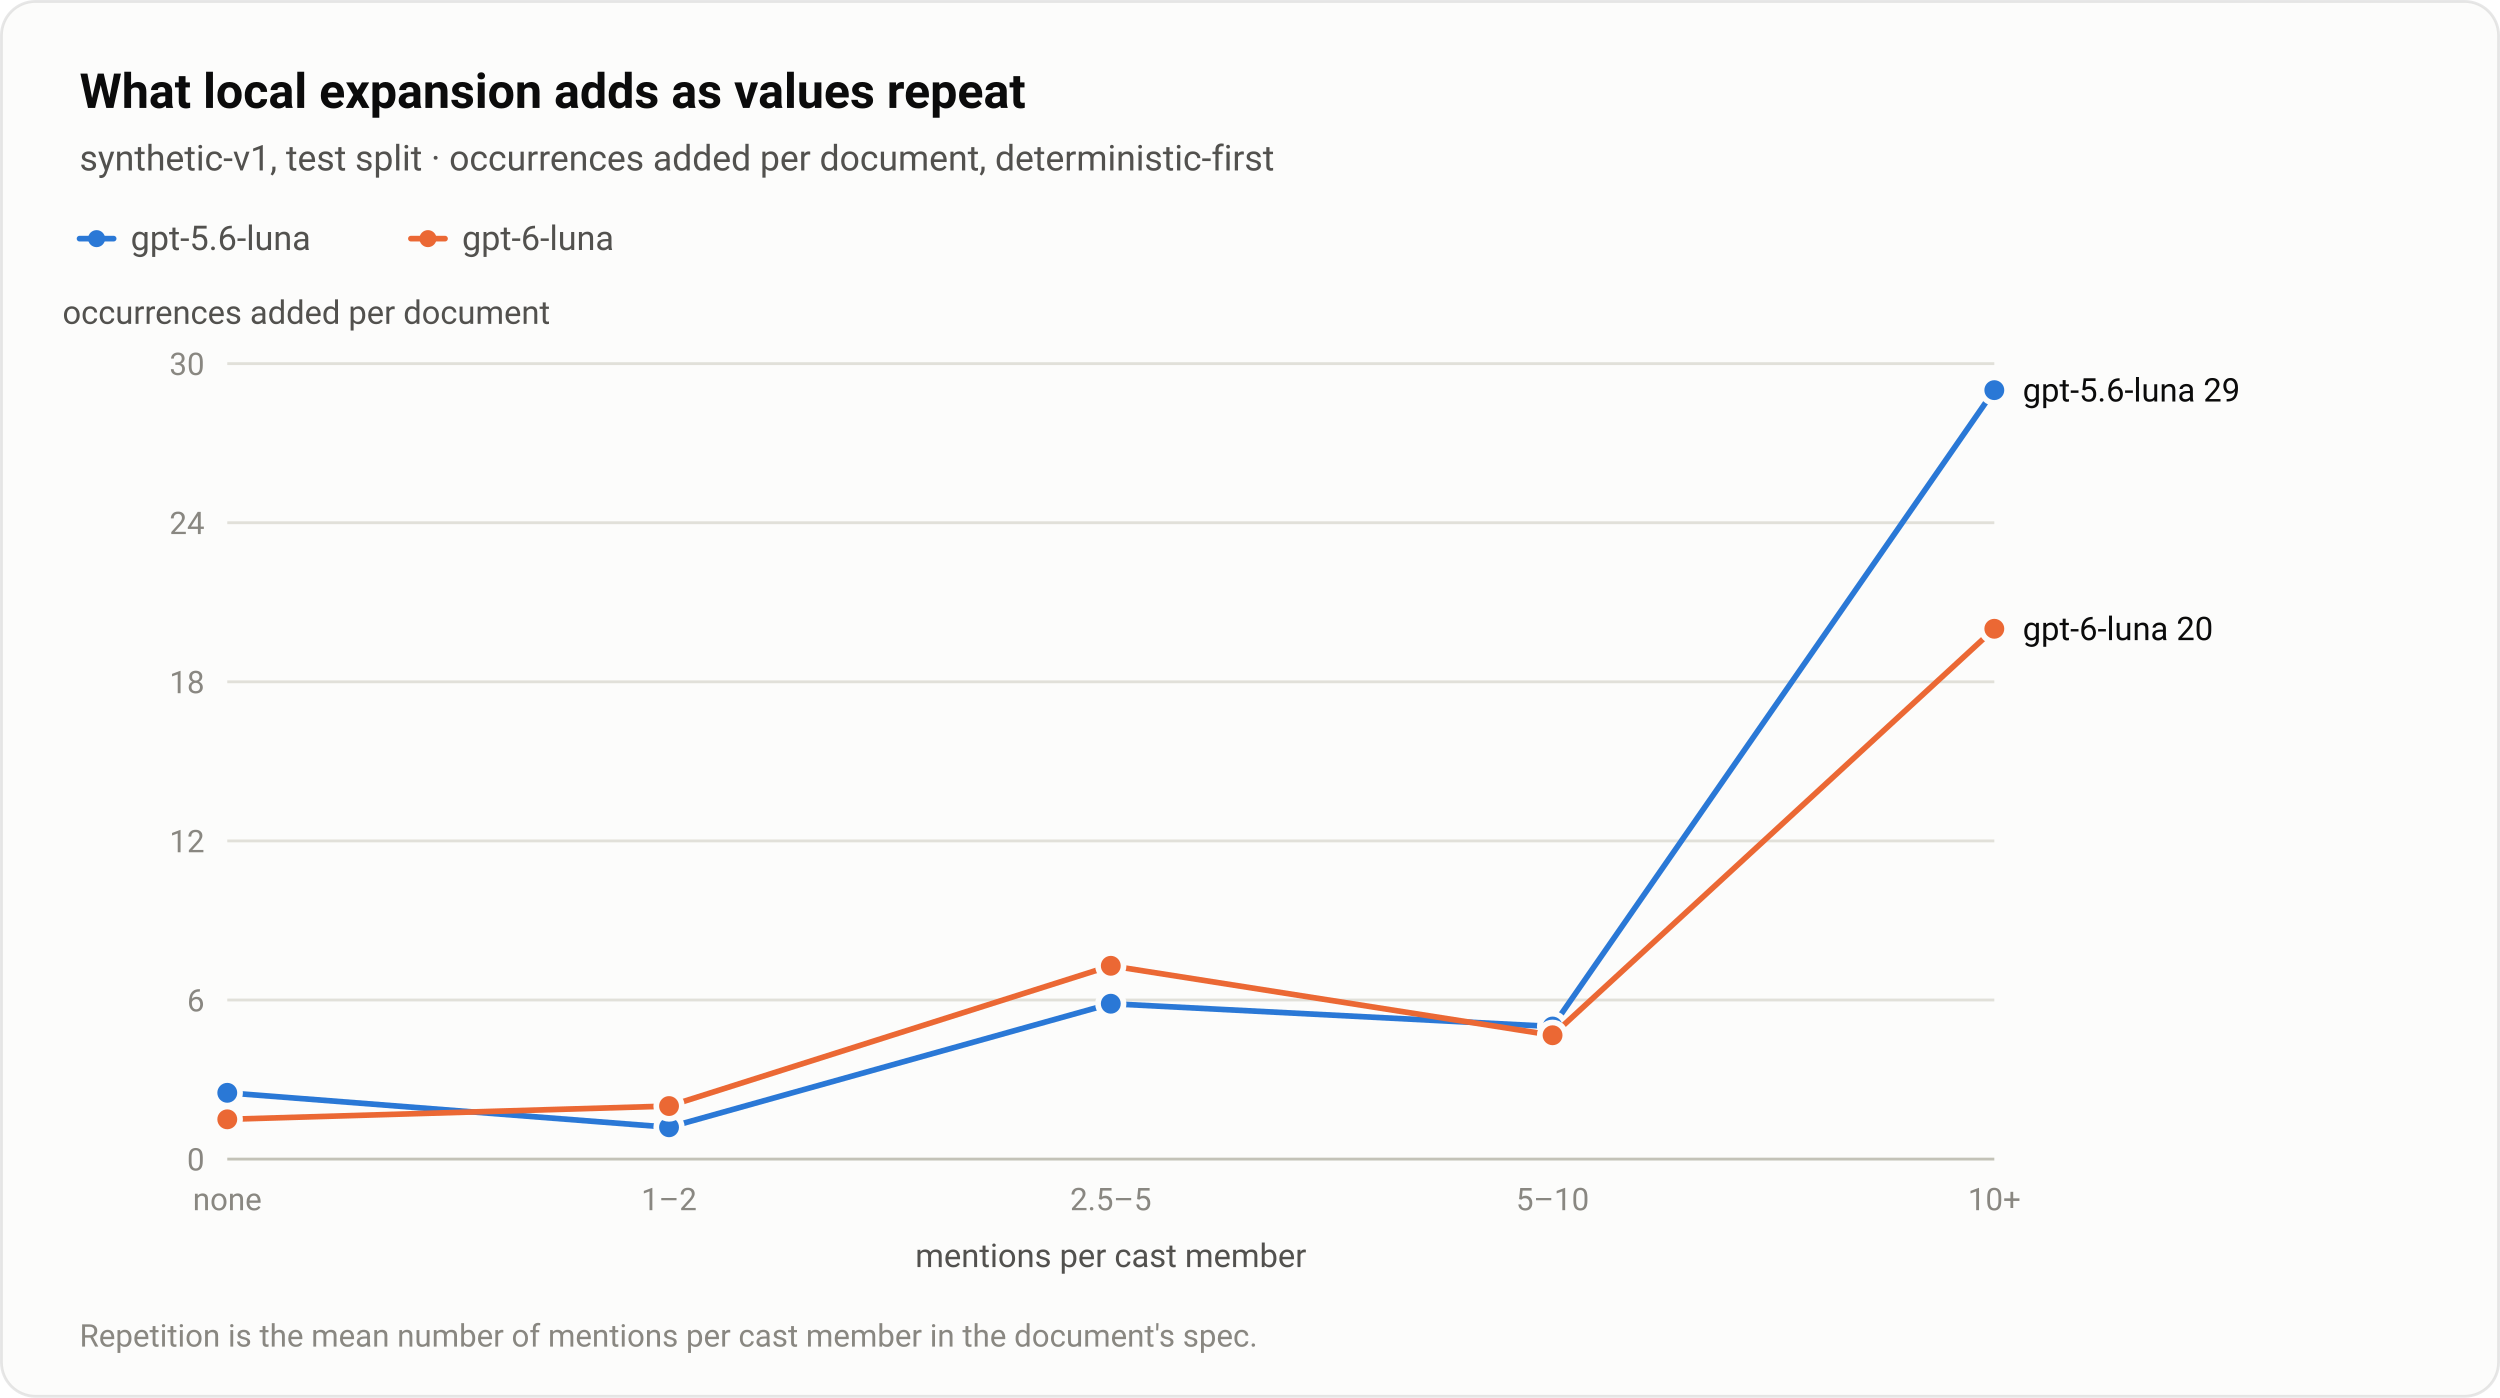
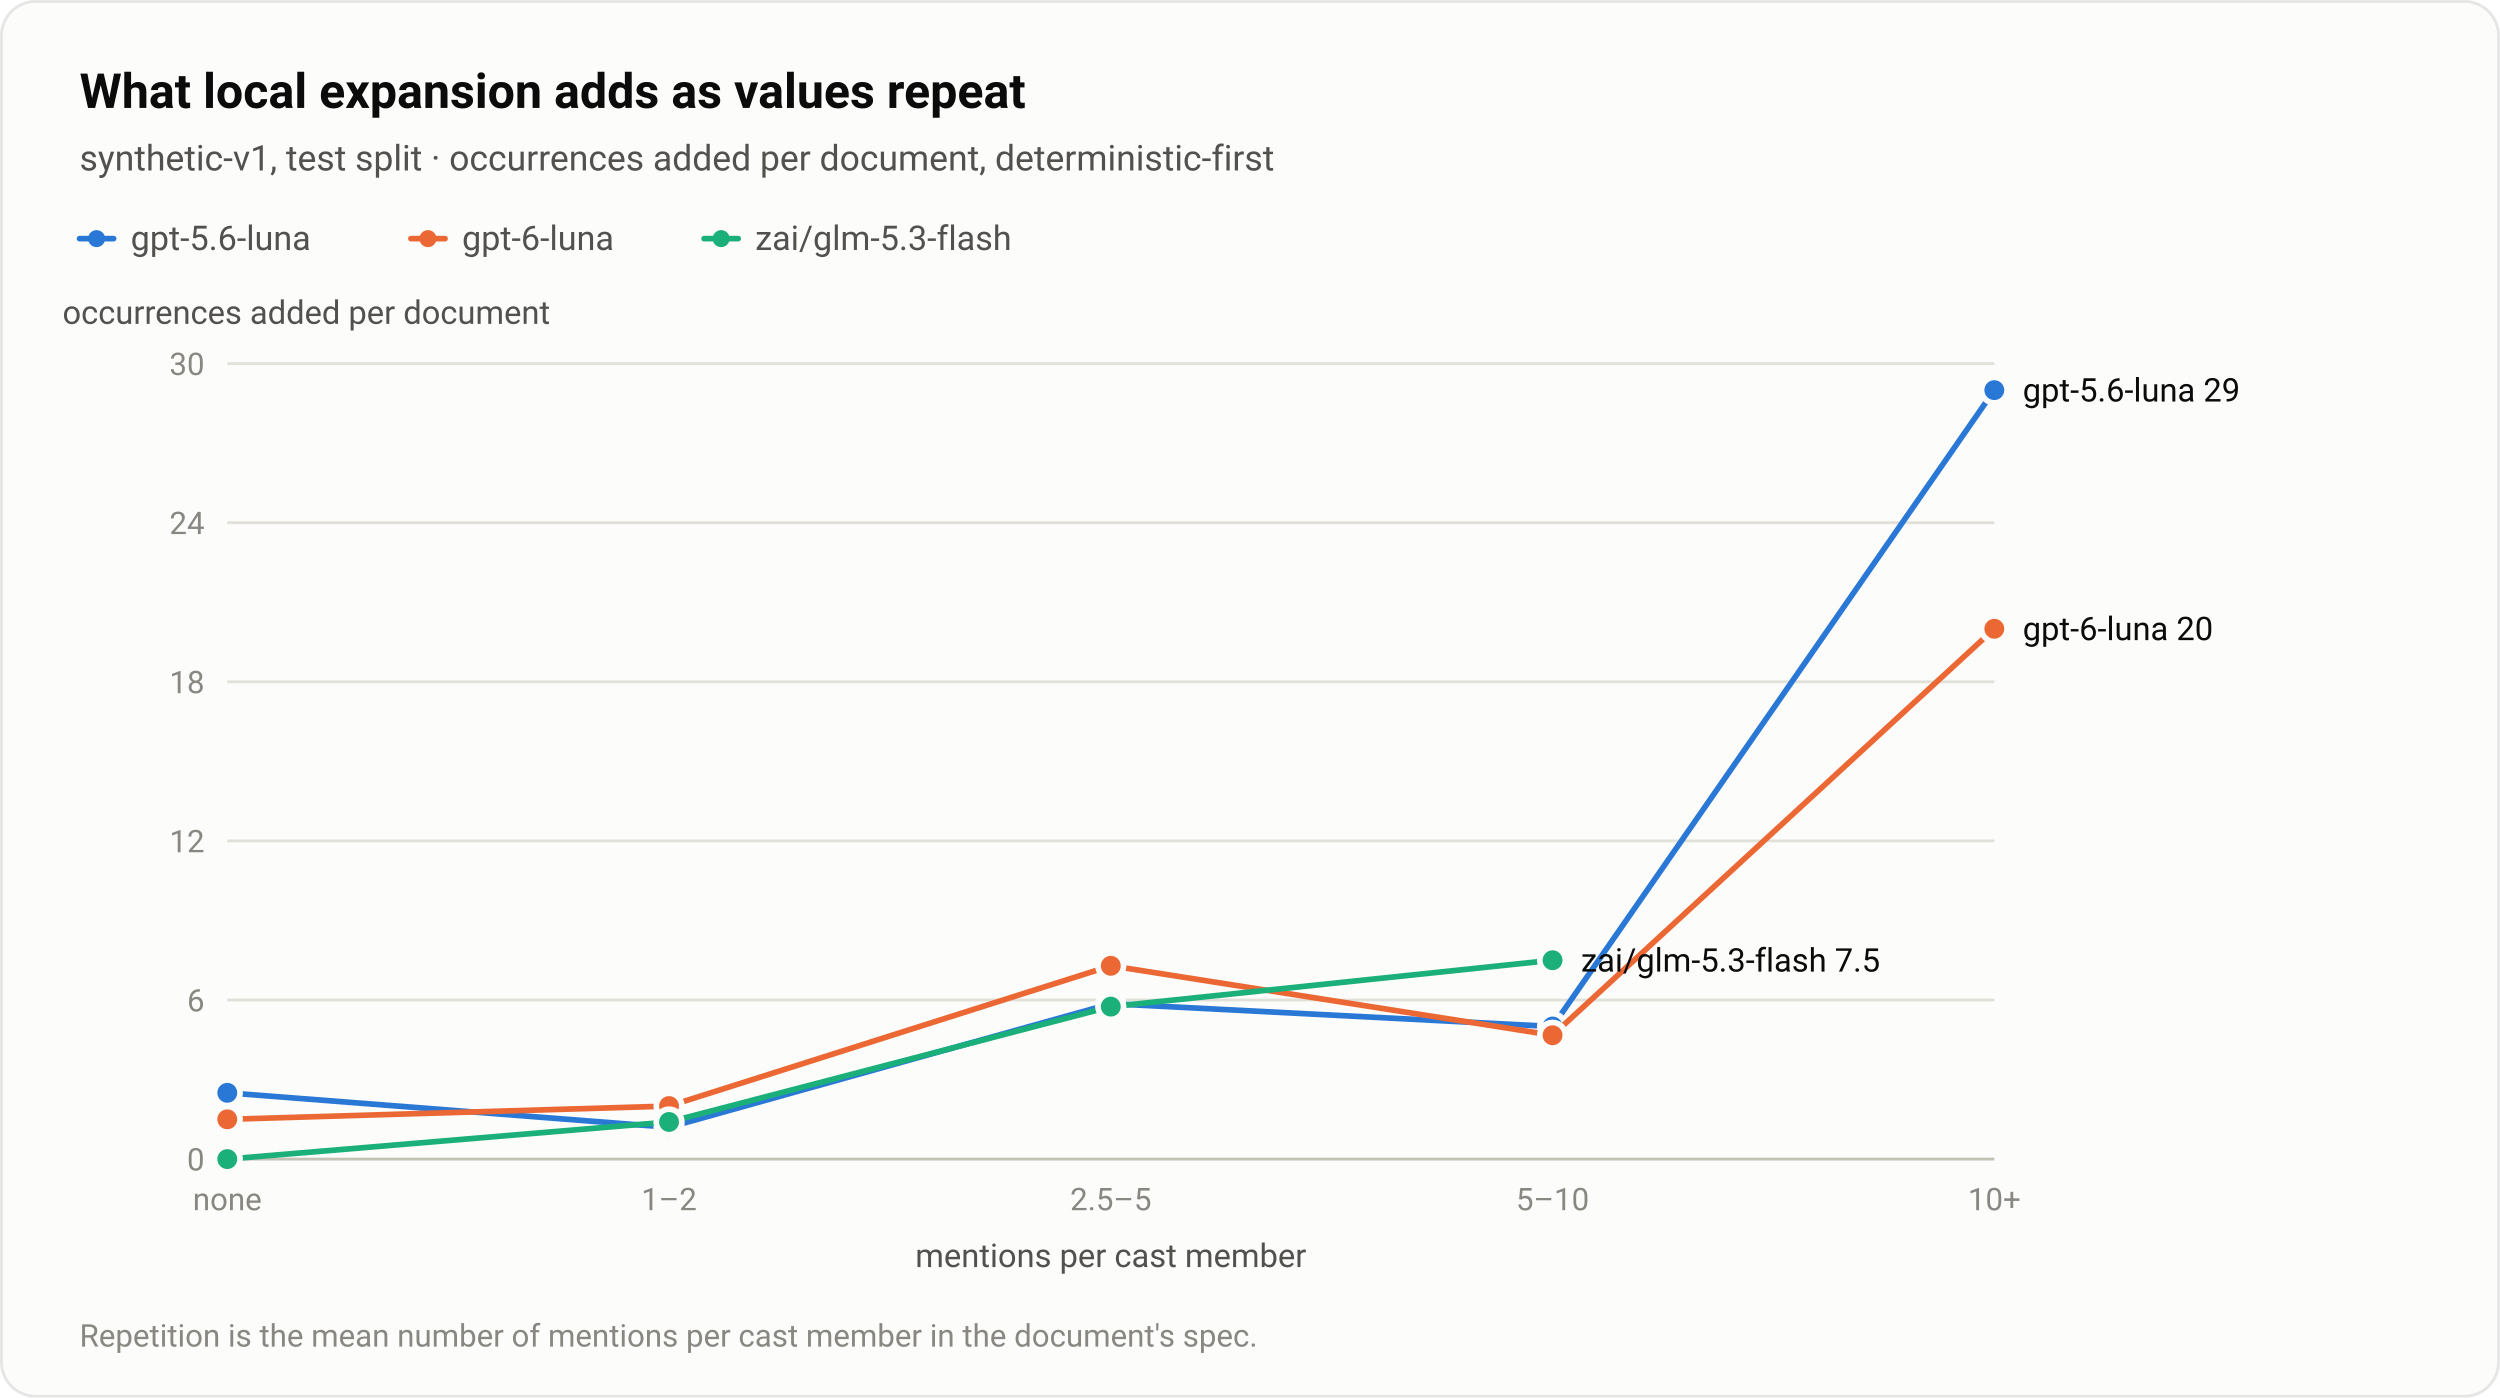
<svg xmlns="http://www.w3.org/2000/svg" width="880" height="492" viewBox="0 0 880 492" role="img" aria-labelledby="t d" font-family="system-ui, -apple-system, &quot;Segoe UI&quot;, Roboto, sans-serif">
  <rect x="0.5" y="0.5" width="879" height="491" rx="12" fill="#fcfcfb" stroke="rgba(11,11,11,0.10)" />
  <text x="28" y="38" font-size="17" font-weight="600" fill="#0b0b0b">What local expansion adds as values repeat</text>
  <text x="28" y="60" font-size="12.5" fill="#52514e">synthetic-v1, test split · occurrences added per document, deterministic-first</text>
  <line x1="28" y1="84" x2="40" y2="84" stroke="#2a78d6" stroke-width="2" stroke-linecap="round" />
  <circle cx="34" cy="84" r="3" fill="#2a78d6" />
  <text x="46" y="88" font-size="12" fill="#52514e">gpt-5.6-luna</text>
  <line x1="144.64" y1="84" x2="156.64" y2="84" stroke="#eb6834" stroke-width="2" stroke-linecap="round" />
  <circle cx="150.64" cy="84" r="3" fill="#eb6834" />
  <text x="162.64" y="88" font-size="12" fill="#52514e">gpt-6-luna</text>
+   <line x1="247.84" y1="84" x2="259.84" y2="84" stroke="#1baf7a" stroke-width="2" stroke-linecap="round" />
+   <circle cx="253.84" cy="84" r="3" fill="#1baf7a" />
+   <text x="265.84" y="88" font-size="12" fill="#52514e">zai/glm-5.3-flash</text>
  <line x1="80" y1="408" x2="702" y2="408" stroke="#c3c2b7" />
  <text x="72" y="412" font-size="11" fill="#898781" text-anchor="end">0</text>
  <line x1="80" y1="352" x2="702" y2="352" stroke="#e1e0d9" />
  <text x="72" y="356" font-size="11" fill="#898781" text-anchor="end">6</text>
  <line x1="80" y1="296" x2="702" y2="296" stroke="#e1e0d9" />
  <text x="72" y="300" font-size="11" fill="#898781" text-anchor="end">12</text>
  <line x1="80" y1="240" x2="702" y2="240" stroke="#e1e0d9" />
  <text x="72" y="244" font-size="11" fill="#898781" text-anchor="end">18</text>
  <line x1="80" y1="184" x2="702" y2="184" stroke="#e1e0d9" />
  <text x="72" y="188" font-size="11" fill="#898781" text-anchor="end">24</text>
  <line x1="80" y1="128" x2="702" y2="128" stroke="#e1e0d9" />
  <text x="72" y="132" font-size="11" fill="#898781" text-anchor="end">30</text>
  <text x="80" y="426" font-size="11" fill="#898781" text-anchor="middle">none</text>
  <text x="235.5" y="426" font-size="11" fill="#898781" text-anchor="middle">1–2</text>
  <text x="391" y="426" font-size="11" fill="#898781" text-anchor="middle">2.5–5</text>
  <text x="546.5" y="426" font-size="11" fill="#898781" text-anchor="middle">5–10</text>
  <text x="702" y="426" font-size="11" fill="#898781" text-anchor="middle">10+</text>
  <text x="391" y="446" font-size="11.5" fill="#52514e" text-anchor="middle">mentions per cast member</text>
  <text x="22" y="114" font-size="11.5" fill="#52514e">occurrences added per document</text>
  <polyline points="80,384.67 235.5,396.8 391,353.31 546.5,361.33 702,137.33" fill="none" stroke="#2a78d6" stroke-width="2" stroke-linejoin="round" stroke-linecap="round" />
  <g>
    <circle cx="80" cy="384.67" r="12" fill="transparent" />
    <circle cx="80" cy="384.67" r="4.5" fill="#2a78d6" stroke="#fcfcfb" stroke-width="2" />
  </g>
  <g>
    <circle cx="235.5" cy="396.8" r="12" fill="transparent" />
    <circle cx="235.5" cy="396.8" r="4.5" fill="#2a78d6" stroke="#fcfcfb" stroke-width="2" />
  </g>
  <g>
    <circle cx="391" cy="353.31" r="12" fill="transparent" />
    <circle cx="391" cy="353.31" r="4.5" fill="#2a78d6" stroke="#fcfcfb" stroke-width="2" />
  </g>
  <g>
    <circle cx="546.5" cy="361.33" r="12" fill="transparent" />
    <circle cx="546.5" cy="361.33" r="4.5" fill="#2a78d6" stroke="#fcfcfb" stroke-width="2" />
  </g>
  <g>
    <circle cx="702" cy="137.33" r="12" fill="transparent" />
    <circle cx="702" cy="137.33" r="4.5" fill="#2a78d6" stroke="#fcfcfb" stroke-width="2" />
  </g>
  <polyline points="80,394 235.5,389.33 391,339.96 546.5,364.41 702,221.33" fill="none" stroke="#eb6834" stroke-width="2" stroke-linejoin="round" stroke-linecap="round" />
  <g>
    <circle cx="80" cy="394" r="12" fill="transparent" />
    <circle cx="80" cy="394" r="4.5" fill="#eb6834" stroke="#fcfcfb" stroke-width="2" />
  </g>
  <g>
    <circle cx="235.5" cy="389.33" r="12" fill="transparent" />
    <circle cx="235.5" cy="389.33" r="4.5" fill="#eb6834" stroke="#fcfcfb" stroke-width="2" />
  </g>
  <g>
    <circle cx="391" cy="339.96" r="12" fill="transparent" />
    <circle cx="391" cy="339.96" r="4.5" fill="#eb6834" stroke="#fcfcfb" stroke-width="2" />
  </g>
  <g>
    <circle cx="546.5" cy="364.41" r="12" fill="transparent" />
    <circle cx="546.5" cy="364.41" r="4.5" fill="#eb6834" stroke="#fcfcfb" stroke-width="2" />
  </g>
  <g>
    <circle cx="702" cy="221.33" r="12" fill="transparent" />
    <circle cx="702" cy="221.33" r="4.5" fill="#eb6834" stroke="#fcfcfb" stroke-width="2" />
  </g>
+   <polyline points="80,408 235.5,394.93 391,354.33 546.5,338" fill="none" stroke="#1baf7a" stroke-width="2" stroke-linejoin="round" stroke-linecap="round" />
+   <g>
+     <circle cx="80" cy="408" r="12" fill="transparent" />
+     <circle cx="80" cy="408" r="4.5" fill="#1baf7a" stroke="#fcfcfb" stroke-width="2" />
+   </g>
+   <g>
+     <circle cx="235.5" cy="394.93" r="12" fill="transparent" />
+     <circle cx="235.5" cy="394.93" r="4.5" fill="#1baf7a" stroke="#fcfcfb" stroke-width="2" />
+   </g>
+   <g>
+     <circle cx="391" cy="354.33" r="12" fill="transparent" />
+     <circle cx="391" cy="354.33" r="4.5" fill="#1baf7a" stroke="#fcfcfb" stroke-width="2" />
+   </g>
+   <g>
+     <circle cx="546.5" cy="338" r="12" fill="transparent" />
+     <circle cx="546.5" cy="338" r="4.5" fill="#1baf7a" stroke="#fcfcfb" stroke-width="2" />
+   </g>
  <text x="712" y="141.33" font-size="11.5" fill="#0b0b0b">gpt-5.6-luna  29</text>
  <text x="712" y="225.33" font-size="11.5" fill="#0b0b0b">gpt-6-luna  20</text>
+   <text x="556.5" y="342" font-size="11.5" fill="#0b0b0b">zai/glm-5.3-flash  7.5</text>
  <text x="28" y="474" font-size="11" fill="#898781">Repetition is the mean number of mentions per cast member in the document's spec.</text>
</svg>
